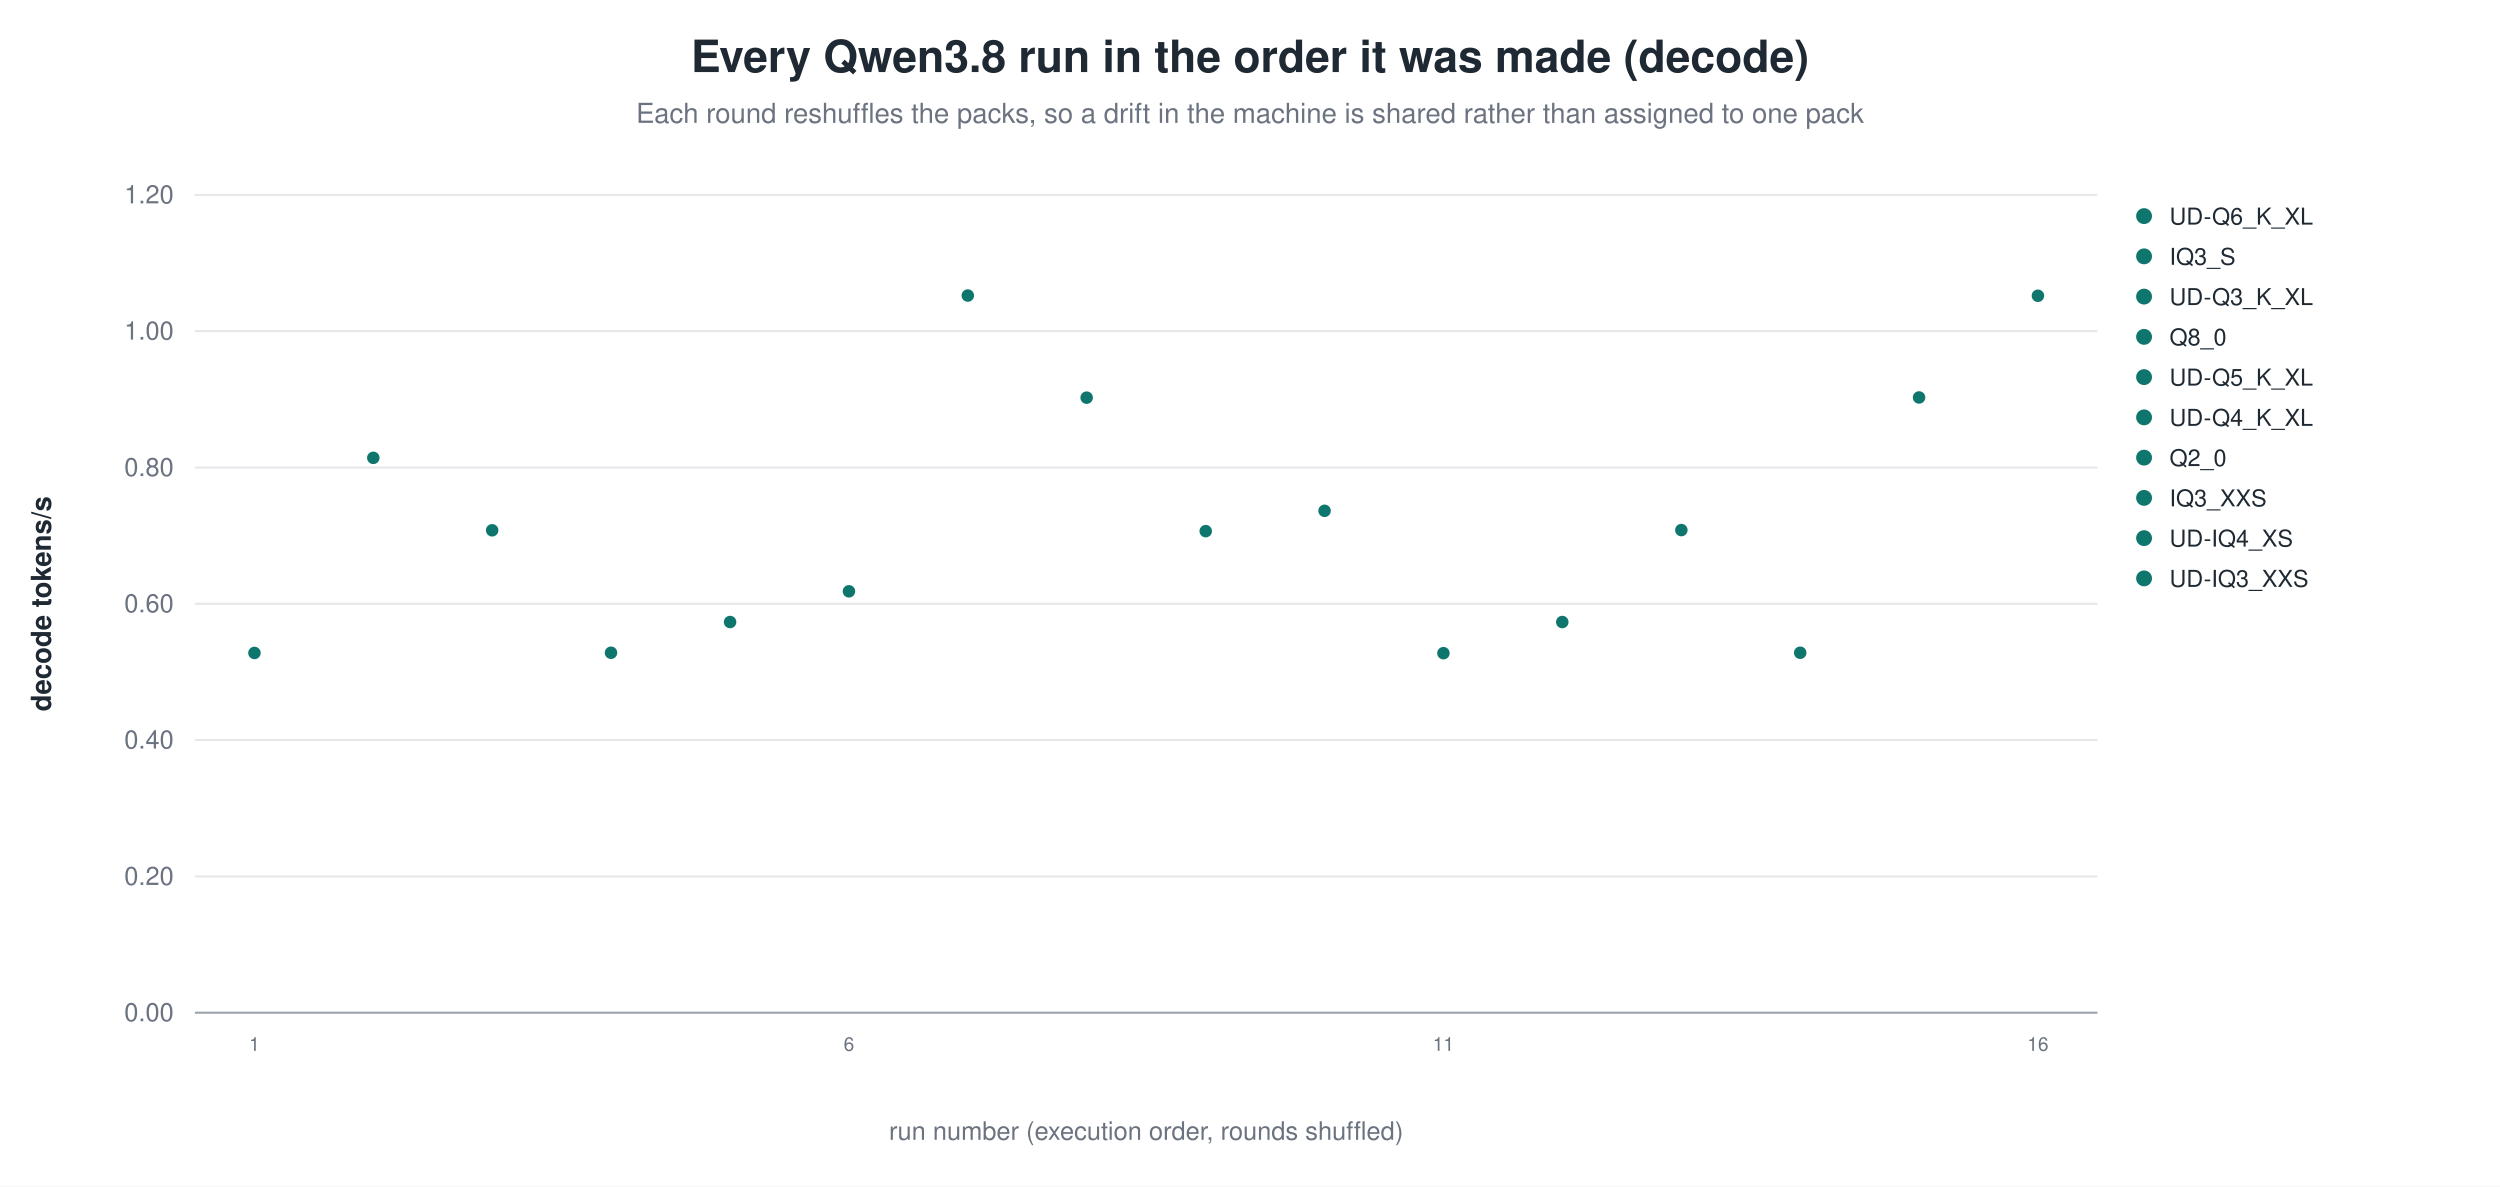
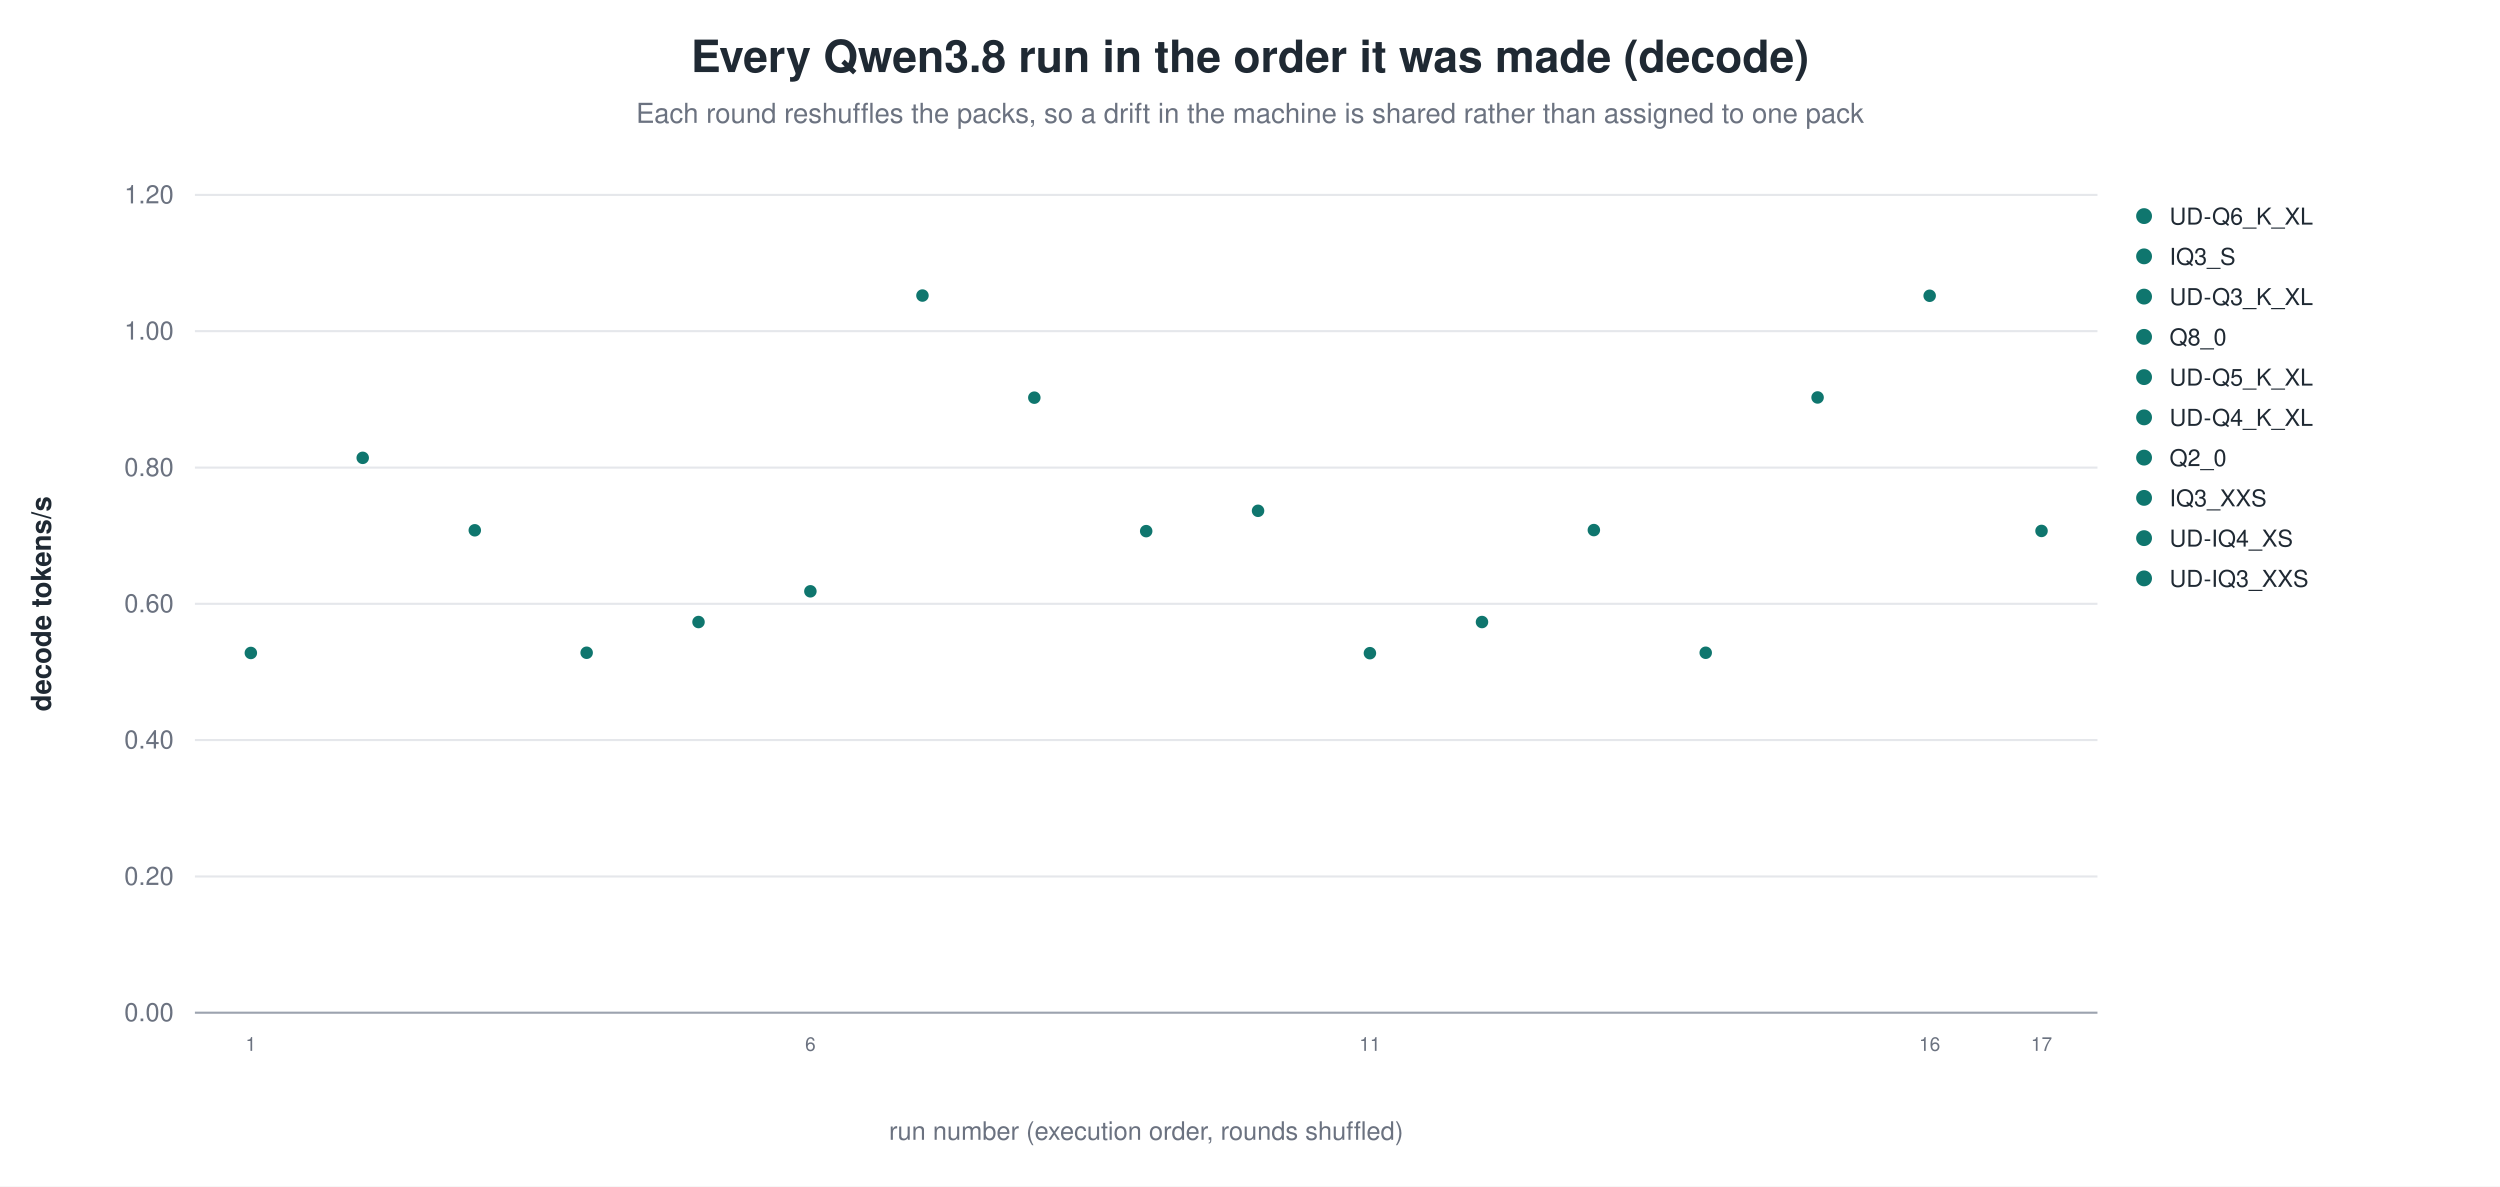
<svg xmlns="http://www.w3.org/2000/svg" width="1180" height="560" viewBox="0 0 1180 560" role="img" aria-label="Every Qwen3.8 run in the order it was made (decode)">
  <rect width="1180" height="560" fill="white" />
  <text x="590.0" y="34" text-anchor="middle" font-family="Helvetica, Arial, sans-serif" font-size="21" font-weight="600" fill="#1f2933">Every Qwen3.8 run in the order it was made (decode)</text>
  <text x="590.0" y="58" text-anchor="middle" font-family="Helvetica, Arial, sans-serif" font-size="13" fill="#6b7280">Each round reshuffles the packs, so a drift in the machine is shared rather than assigned to one pack</text>
  <line x1="92.0" y1="478.0" x2="990.0" y2="478.0" stroke="#9ca3af" stroke-width="1.0" />
  <text x="82.0" y="482.0" text-anchor="end" font-family="Helvetica, Arial, sans-serif" font-size="12" fill="#6b7280" font-weight="400">0.00</text>
  <line x1="92.0" y1="413.7" x2="990.0" y2="413.7" stroke="#e5e7eb" stroke-width="1.0" />
  <text x="82.0" y="417.7" text-anchor="end" font-family="Helvetica, Arial, sans-serif" font-size="12" fill="#6b7280" font-weight="400">0.20</text>
  <line x1="92.0" y1="349.3" x2="990.0" y2="349.3" stroke="#e5e7eb" stroke-width="1.0" />
  <text x="82.0" y="353.3" text-anchor="end" font-family="Helvetica, Arial, sans-serif" font-size="12" fill="#6b7280" font-weight="400">0.40</text>
  <line x1="92.0" y1="285.0" x2="990.0" y2="285.0" stroke="#e5e7eb" stroke-width="1.0" />
  <text x="82.0" y="289.0" text-anchor="end" font-family="Helvetica, Arial, sans-serif" font-size="12" fill="#6b7280" font-weight="400">0.60</text>
  <line x1="92.0" y1="220.7" x2="990.0" y2="220.7" stroke="#e5e7eb" stroke-width="1.0" />
  <text x="82.0" y="224.7" text-anchor="end" font-family="Helvetica, Arial, sans-serif" font-size="12" fill="#6b7280" font-weight="400">0.80</text>
  <line x1="92.0" y1="156.3" x2="990.0" y2="156.3" stroke="#e5e7eb" stroke-width="1.0" />
  <text x="82.0" y="160.3" text-anchor="end" font-family="Helvetica, Arial, sans-serif" font-size="12" fill="#6b7280" font-weight="400">1.00</text>
  <line x1="92.0" y1="92.0" x2="990.0" y2="92.0" stroke="#e5e7eb" stroke-width="1.0" />
  <text x="82.0" y="96.0" text-anchor="end" font-family="Helvetica, Arial, sans-serif" font-size="12" fill="#6b7280" font-weight="400">1.20</text>
  <text x="24.0" y="285.0" text-anchor="middle" font-family="Helvetica, Arial, sans-serif" font-size="13" fill="#1f2933" font-weight="600" transform="rotate(-90.0 24.0 285.0)">decode tokens/s</text>
-   <circle cx="120.1" cy="308.2" r="3.4" fill="#0f766e" stroke="white" stroke-width="0.9" opacity="1.00" />
-   <text x="120.1" y="496.0" text-anchor="middle" font-family="Helvetica, Arial, sans-serif" font-size="9" fill="#6b7280" font-weight="400">1</text>
-   <circle cx="176.2" cy="216.1" r="3.4" fill="#0f766e" stroke="white" stroke-width="0.9" opacity="1.00" />
-   <circle cx="232.3" cy="250.3" r="3.4" fill="#0f766e" stroke="white" stroke-width="0.9" opacity="1.00" />
-   <circle cx="288.4" cy="308.1" r="3.4" fill="#0f766e" stroke="white" stroke-width="0.9" opacity="1.00" />
-   <circle cx="344.6" cy="293.6" r="3.4" fill="#0f766e" stroke="white" stroke-width="0.9" opacity="1.00" />
-   <circle cx="400.7" cy="279.1" r="3.4" fill="#0f766e" stroke="white" stroke-width="0.9" opacity="1.00" />
-   <text x="400.7" y="496.0" text-anchor="middle" font-family="Helvetica, Arial, sans-serif" font-size="9" fill="#6b7280" font-weight="400">6</text>
-   <circle cx="456.8" cy="139.5" r="3.4" fill="#0f766e" stroke="white" stroke-width="0.9" opacity="1.00" />
-   <circle cx="512.9" cy="187.7" r="3.4" fill="#0f766e" stroke="white" stroke-width="0.9" opacity="1.00" />
-   <circle cx="569.1" cy="250.7" r="3.4" fill="#0f766e" stroke="white" stroke-width="0.9" opacity="1.00" />
-   <circle cx="625.2" cy="241.1" r="3.4" fill="#0f766e" stroke="white" stroke-width="0.9" opacity="1.00" />
-   <circle cx="681.3" cy="308.3" r="3.4" fill="#0f766e" stroke="white" stroke-width="0.9" opacity="1.00" />
-   <text x="681.3" y="496.0" text-anchor="middle" font-family="Helvetica, Arial, sans-serif" font-size="9" fill="#6b7280" font-weight="400">11</text>
-   <circle cx="737.4" cy="293.6" r="3.4" fill="#0f766e" stroke="white" stroke-width="0.9" opacity="1.00" />
-   <circle cx="793.6" cy="250.2" r="3.4" fill="#0f766e" stroke="white" stroke-width="0.9" opacity="1.00" />
-   <circle cx="849.7" cy="308.1" r="3.4" fill="#0f766e" stroke="white" stroke-width="0.9" opacity="1.00" />
-   <circle cx="905.8" cy="187.6" r="3.4" fill="#0f766e" stroke="white" stroke-width="0.9" opacity="1.00" />
-   <circle cx="961.9" cy="139.6" r="3.4" fill="#0f766e" stroke="white" stroke-width="0.9" opacity="1.00" />
-   <text x="961.9" y="496.0" text-anchor="middle" font-family="Helvetica, Arial, sans-serif" font-size="9" fill="#6b7280" font-weight="400">16</text>
+   <circle cx="118.4" cy="308.2" r="3.4" fill="#0f766e" stroke="white" stroke-width="0.9" opacity="1.00" />
+   <text x="118.4" y="496.0" text-anchor="middle" font-family="Helvetica, Arial, sans-serif" font-size="9" fill="#6b7280" font-weight="400">1</text>
+   <circle cx="171.2" cy="216.1" r="3.4" fill="#0f766e" stroke="white" stroke-width="0.9" opacity="1.00" />
+   <circle cx="224.1" cy="250.3" r="3.4" fill="#0f766e" stroke="white" stroke-width="0.9" opacity="1.00" />
+   <circle cx="276.9" cy="308.1" r="3.4" fill="#0f766e" stroke="white" stroke-width="0.9" opacity="1.00" />
+   <circle cx="329.7" cy="293.6" r="3.4" fill="#0f766e" stroke="white" stroke-width="0.9" opacity="1.00" />
+   <circle cx="382.5" cy="279.1" r="3.4" fill="#0f766e" stroke="white" stroke-width="0.9" opacity="1.00" />
+   <text x="382.5" y="496.0" text-anchor="middle" font-family="Helvetica, Arial, sans-serif" font-size="9" fill="#6b7280" font-weight="400">6</text>
+   <circle cx="435.4" cy="139.5" r="3.4" fill="#0f766e" stroke="white" stroke-width="0.9" opacity="1.00" />
+   <circle cx="488.2" cy="187.7" r="3.4" fill="#0f766e" stroke="white" stroke-width="0.9" opacity="1.00" />
+   <circle cx="541.0" cy="250.7" r="3.4" fill="#0f766e" stroke="white" stroke-width="0.9" opacity="1.00" />
+   <circle cx="593.8" cy="241.1" r="3.4" fill="#0f766e" stroke="white" stroke-width="0.9" opacity="1.00" />
+   <circle cx="646.6" cy="308.3" r="3.4" fill="#0f766e" stroke="white" stroke-width="0.9" opacity="1.00" />
+   <text x="646.6" y="496.0" text-anchor="middle" font-family="Helvetica, Arial, sans-serif" font-size="9" fill="#6b7280" font-weight="400">11</text>
+   <circle cx="699.5" cy="293.6" r="3.4" fill="#0f766e" stroke="white" stroke-width="0.9" opacity="1.00" />
+   <circle cx="752.3" cy="250.2" r="3.4" fill="#0f766e" stroke="white" stroke-width="0.9" opacity="1.00" />
+   <circle cx="805.1" cy="308.1" r="3.4" fill="#0f766e" stroke="white" stroke-width="0.9" opacity="1.00" />
+   <circle cx="857.9" cy="187.6" r="3.4" fill="#0f766e" stroke="white" stroke-width="0.9" opacity="1.00" />
+   <circle cx="910.8" cy="139.6" r="3.4" fill="#0f766e" stroke="white" stroke-width="0.9" opacity="1.00" />
+   <text x="910.8" y="496.0" text-anchor="middle" font-family="Helvetica, Arial, sans-serif" font-size="9" fill="#6b7280" font-weight="400">16</text>
+   <circle cx="963.6" cy="250.6" r="3.4" fill="#0f766e" stroke="white" stroke-width="0.9" opacity="1.00" />
+   <text x="963.6" y="496.0" text-anchor="middle" font-family="Helvetica, Arial, sans-serif" font-size="9" fill="#6b7280" font-weight="400">17</text>
  <circle cx="1012.0" cy="102.0" r="4.2" fill="#0f766e" stroke="white" stroke-width="0.9" opacity="1.00" />
  <text x="1024.0" y="106.0" text-anchor="start" font-family="Helvetica, Arial, sans-serif" font-size="11" fill="#1f2933" font-weight="400">UD-Q6_K_XL</text>
  <circle cx="1012.0" cy="121.0" r="4.2" fill="#0f766e" stroke="white" stroke-width="0.9" opacity="1.00" />
  <text x="1024.0" y="125.0" text-anchor="start" font-family="Helvetica, Arial, sans-serif" font-size="11" fill="#1f2933" font-weight="400">IQ3_S</text>
  <circle cx="1012.0" cy="140.0" r="4.2" fill="#0f766e" stroke="white" stroke-width="0.9" opacity="1.00" />
  <text x="1024.0" y="144.0" text-anchor="start" font-family="Helvetica, Arial, sans-serif" font-size="11" fill="#1f2933" font-weight="400">UD-Q3_K_XL</text>
  <circle cx="1012.0" cy="159.0" r="4.2" fill="#0f766e" stroke="white" stroke-width="0.9" opacity="1.00" />
  <text x="1024.0" y="163.0" text-anchor="start" font-family="Helvetica, Arial, sans-serif" font-size="11" fill="#1f2933" font-weight="400">Q8_0</text>
  <circle cx="1012.0" cy="178.0" r="4.2" fill="#0f766e" stroke="white" stroke-width="0.9" opacity="1.00" />
  <text x="1024.0" y="182.0" text-anchor="start" font-family="Helvetica, Arial, sans-serif" font-size="11" fill="#1f2933" font-weight="400">UD-Q5_K_XL</text>
  <circle cx="1012.0" cy="197.0" r="4.2" fill="#0f766e" stroke="white" stroke-width="0.9" opacity="1.00" />
  <text x="1024.0" y="201.0" text-anchor="start" font-family="Helvetica, Arial, sans-serif" font-size="11" fill="#1f2933" font-weight="400">UD-Q4_K_XL</text>
  <circle cx="1012.0" cy="216.0" r="4.2" fill="#0f766e" stroke="white" stroke-width="0.9" opacity="1.00" />
  <text x="1024.0" y="220.0" text-anchor="start" font-family="Helvetica, Arial, sans-serif" font-size="11" fill="#1f2933" font-weight="400">Q2_0</text>
  <circle cx="1012.0" cy="235.0" r="4.2" fill="#0f766e" stroke="white" stroke-width="0.9" opacity="1.00" />
  <text x="1024.0" y="239.0" text-anchor="start" font-family="Helvetica, Arial, sans-serif" font-size="11" fill="#1f2933" font-weight="400">IQ3_XXS</text>
  <circle cx="1012.0" cy="254.0" r="4.2" fill="#0f766e" stroke="white" stroke-width="0.9" opacity="1.00" />
  <text x="1024.0" y="258.0" text-anchor="start" font-family="Helvetica, Arial, sans-serif" font-size="11" fill="#1f2933" font-weight="400">UD-IQ4_XS</text>
  <circle cx="1012.0" cy="273.0" r="4.2" fill="#0f766e" stroke="white" stroke-width="0.9" opacity="1.00" />
  <text x="1024.0" y="277.0" text-anchor="start" font-family="Helvetica, Arial, sans-serif" font-size="11" fill="#1f2933" font-weight="400">UD-IQ3_XXS</text>
  <text x="541.0" y="538.0" text-anchor="middle" font-family="Helvetica, Arial, sans-serif" font-size="12" fill="#6b7280" font-weight="400">run number (execution order, rounds shuffled)</text>
</svg>
